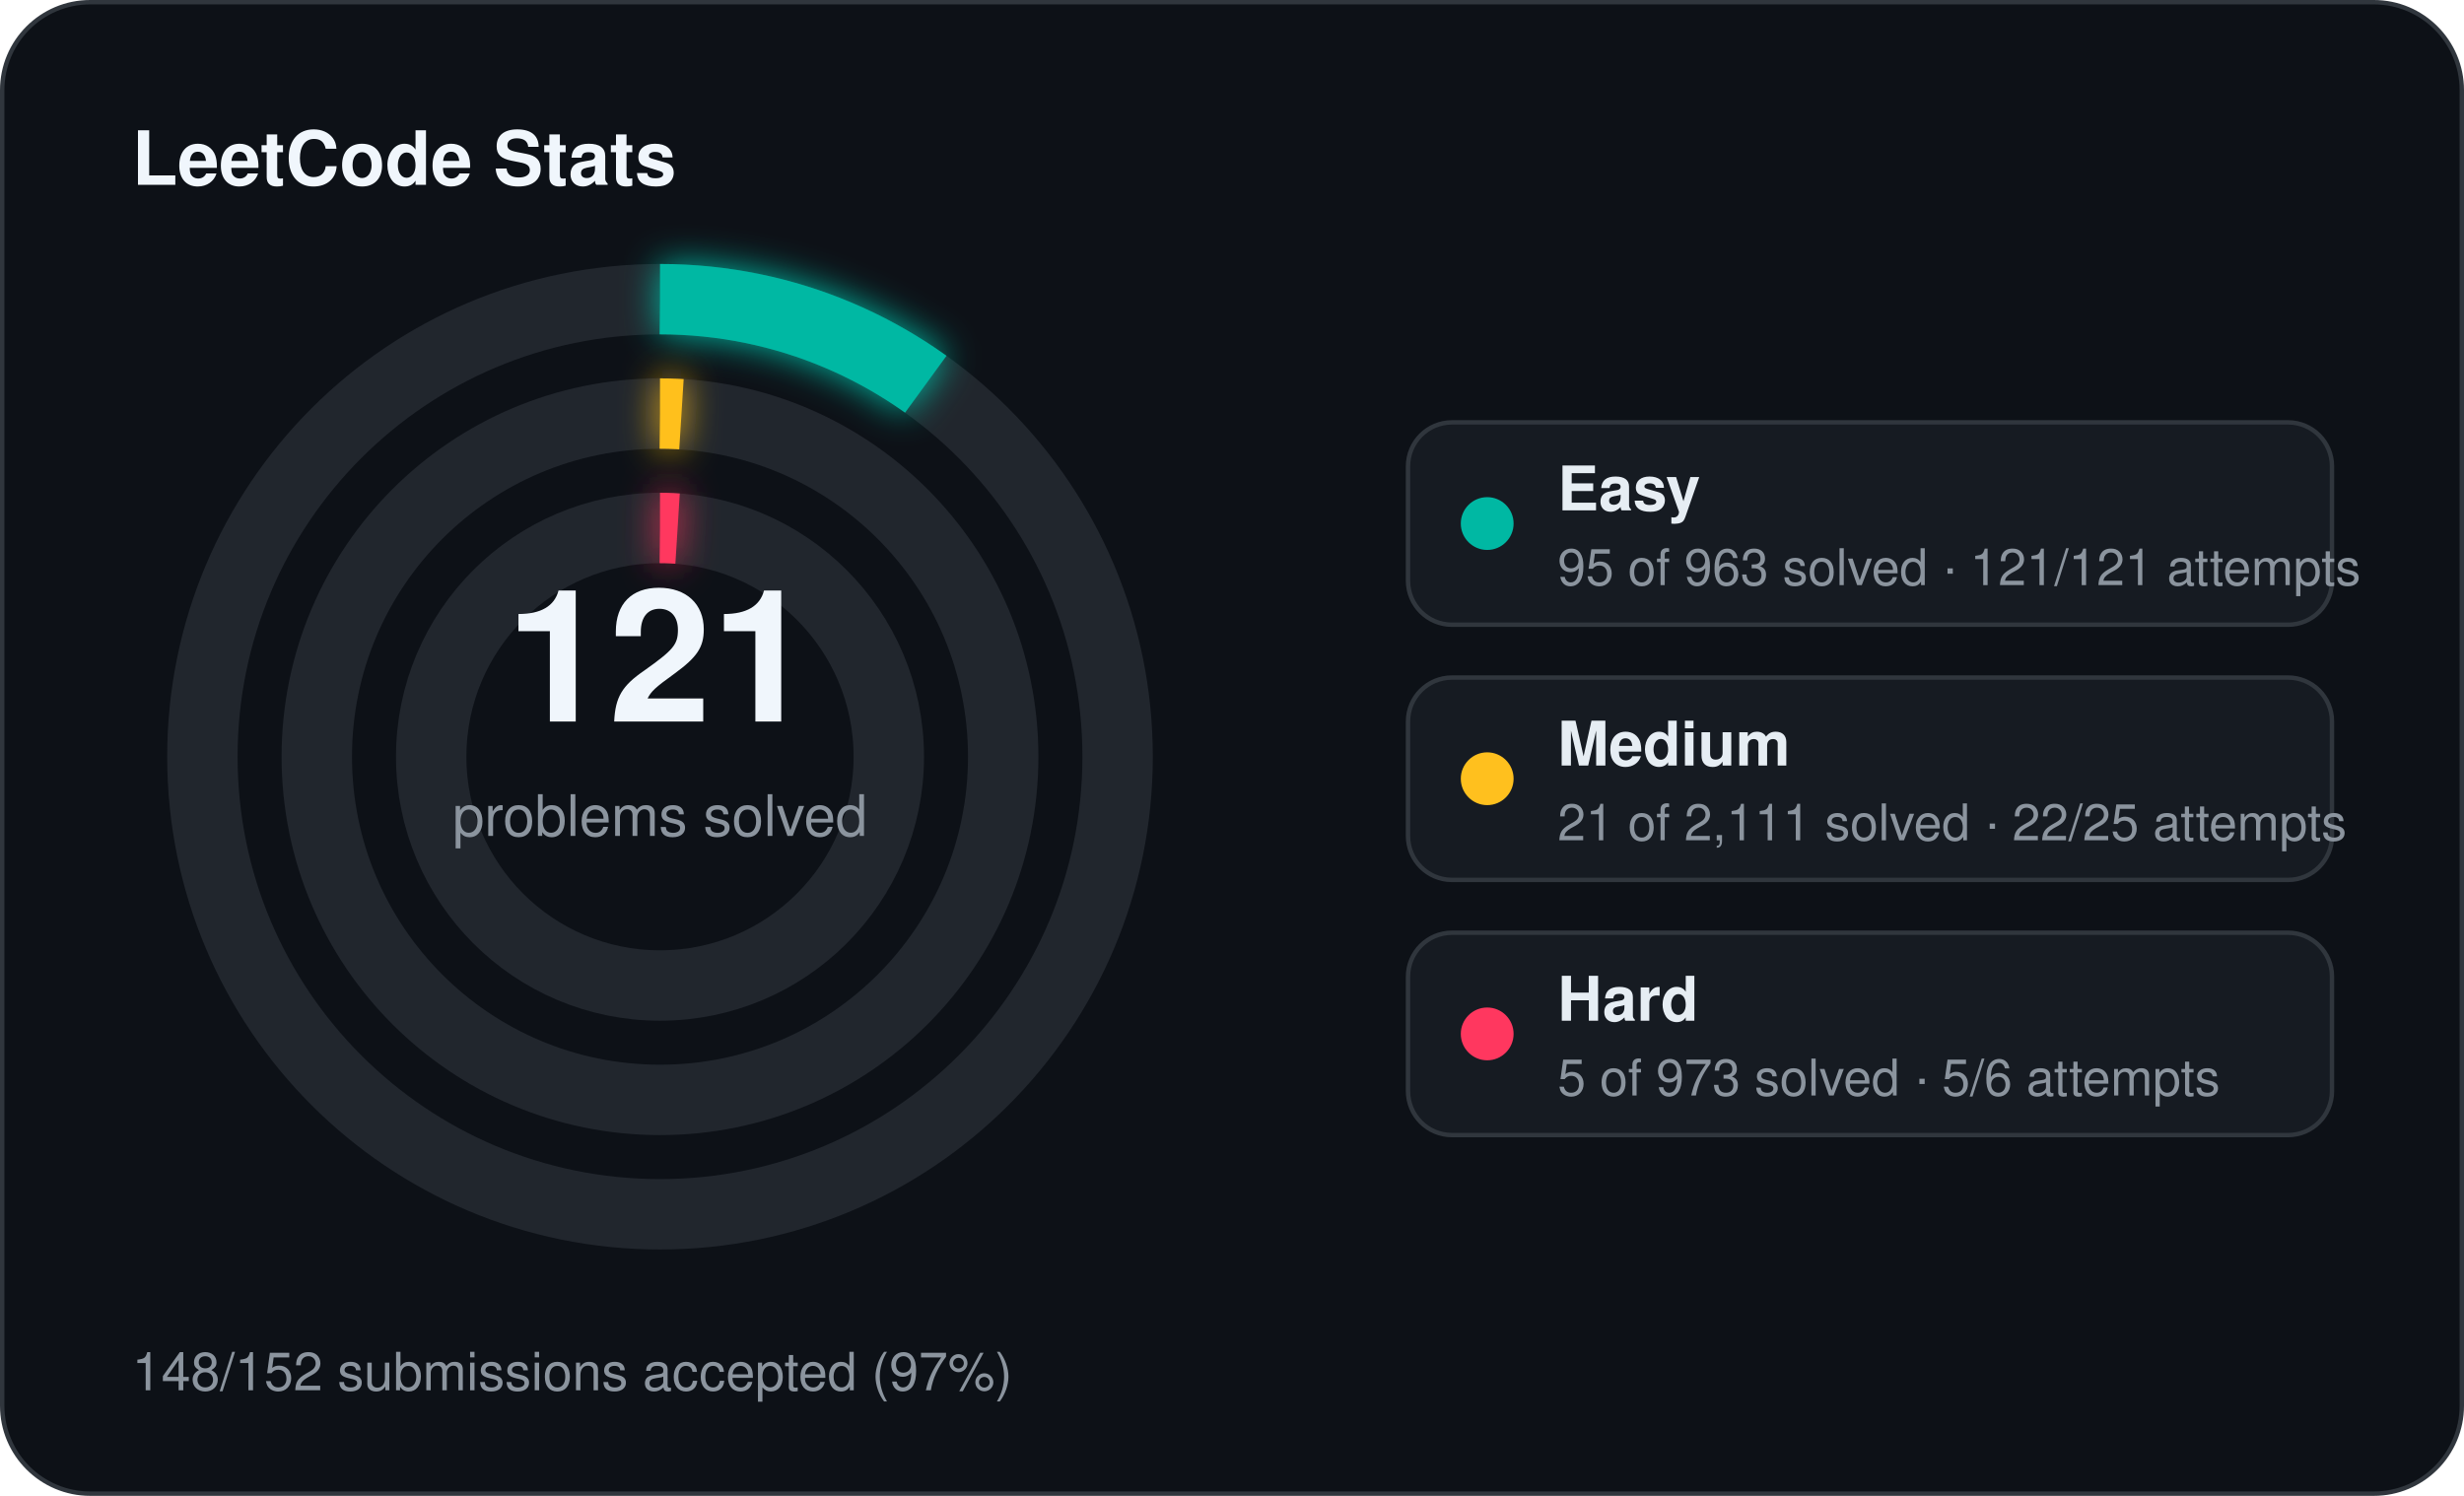
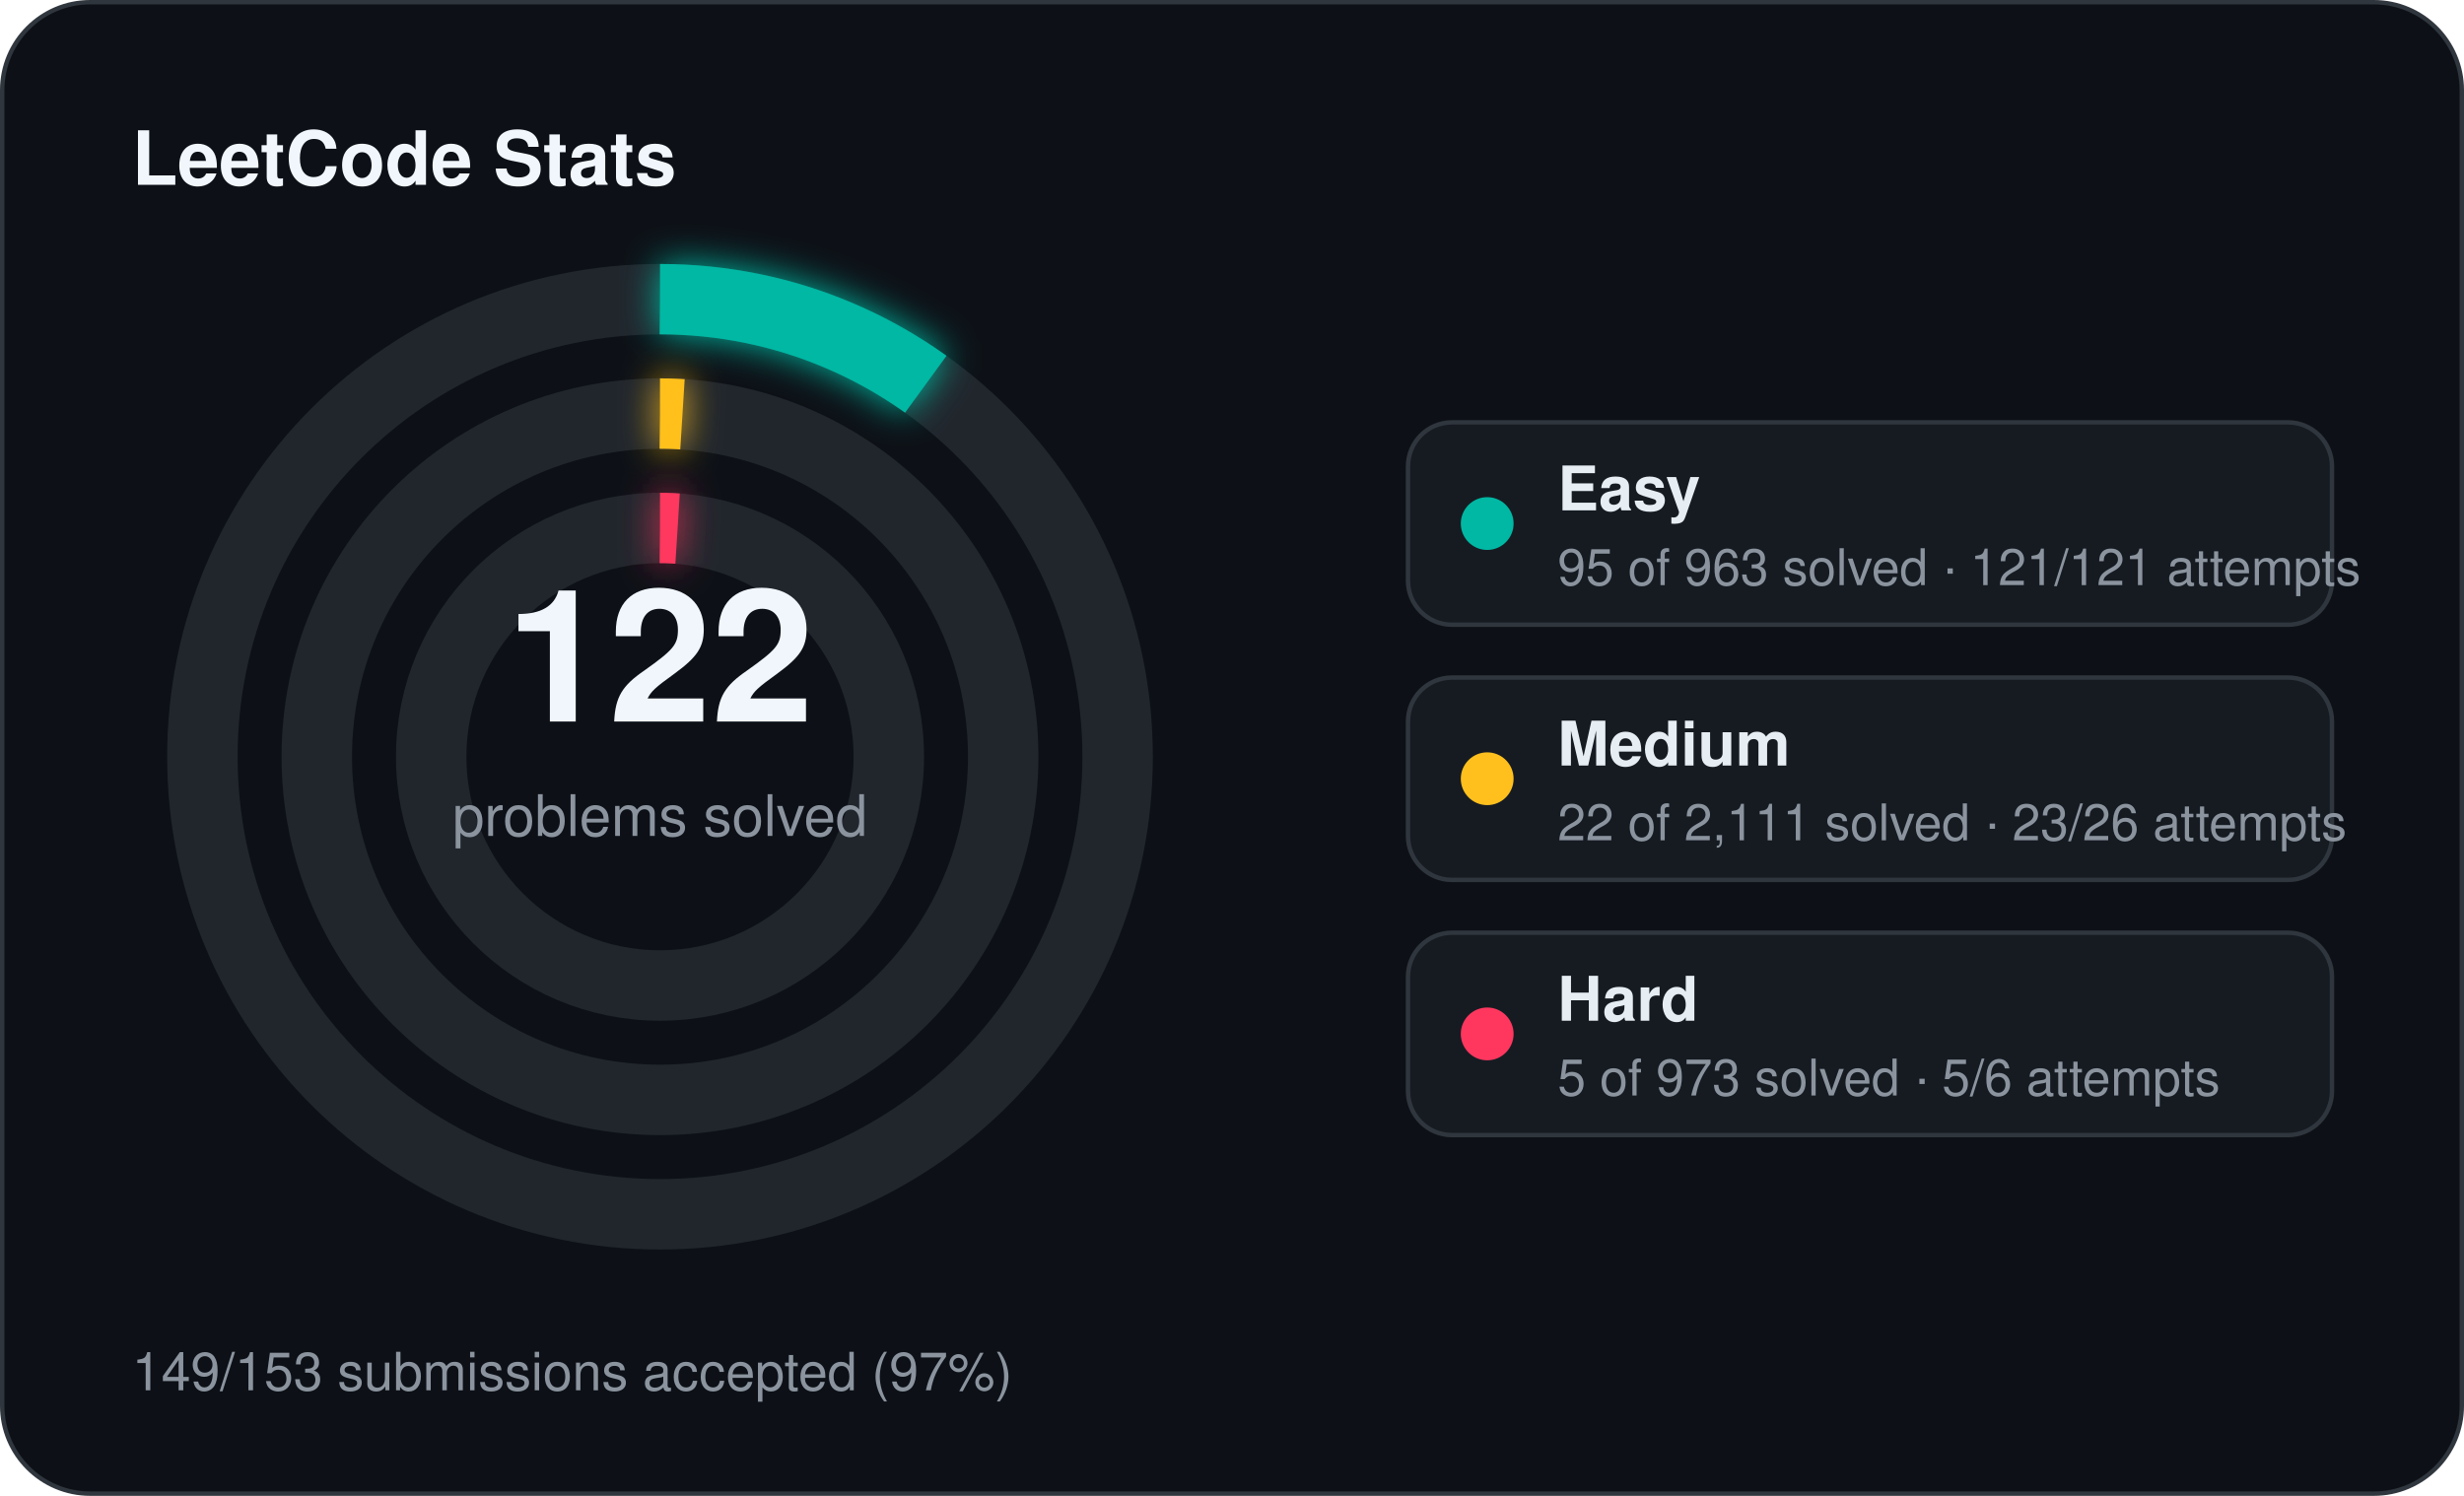
<svg xmlns="http://www.w3.org/2000/svg" width="560" height="340" viewBox="0 0 560 340">
  <defs>
    <filter id="stats-glow" x="-60%" y="-60%" width="220%" height="220%">
      <feGaussianBlur stdDeviation="4" result="blur" />
      <feMerge>
        <feMergeNode in="blur" />
        <feMergeNode in="SourceGraphic" />
      </feMerge>
    </filter>
  </defs>
  <rect x="0.5" y="0.5" width="559" height="339" rx="20" fill="#0d1117" stroke="#30363d" stroke-width="1" />
  <text x="30" y="42" fill="#f0f6fc" font-family="Segoe UI, Helvetica, Arial, sans-serif" font-size="17" font-weight="700">LeetCode Stats</text>
  <circle cx="150" cy="172" r="104" fill="none" stroke="#21262d" stroke-width="16" />
  <circle cx="150" cy="172" r="104" fill="none" stroke="#00b8a3" stroke-width="16" stroke-linecap="butt" stroke-dasharray="64.46 653.45" transform="rotate(-90 150 172)" filter="url(#stats-glow)" />
  <circle cx="150" cy="172" r="78" fill="none" stroke="#21262d" stroke-width="16" />
-   <circle cx="150" cy="172" r="78" fill="none" stroke="#ffc01e" stroke-width="16" stroke-linecap="butt" stroke-dasharray="4.88 490.09" transform="rotate(-90 150 172)" filter="url(#stats-glow)" />
+   <circle cx="150" cy="172" r="78" fill="none" stroke="#ffc01e" stroke-width="16" stroke-linecap="butt" stroke-dasharray="5.11 490.09" transform="rotate(-90 150 172)" filter="url(#stats-glow)" />
  <circle cx="150" cy="172" r="52" fill="none" stroke="#21262d" stroke-width="16" />
  <circle cx="150" cy="172" r="52" fill="none" stroke="#ff375f" stroke-width="16" stroke-linecap="butt" stroke-dasharray="4.00 326.73" transform="rotate(-90 150 172)" filter="url(#stats-glow)" />
-   <text x="150" y="164" text-anchor="middle" fill="#f0f6fc" font-family="Segoe UI, Helvetica, Arial, sans-serif" font-size="42" font-weight="700">121</text>
+   <text x="150" y="164" text-anchor="middle" fill="#f0f6fc" font-family="Segoe UI, Helvetica, Arial, sans-serif" font-size="42" font-weight="700">122</text>
  <text x="150" y="190" text-anchor="middle" fill="#8b949e" font-family="Segoe UI, Helvetica, Arial, sans-serif" font-size="13">problems solved</text>
  <rect x="320" y="96" width="210" height="46" rx="10" fill="#161b22" stroke="#30363d" stroke-width="1" />
  <circle cx="338" cy="119" r="6" fill="#00b8a3" />
  <text x="354" y="116" fill="#e6edf3" font-family="Segoe UI, Helvetica, Arial, sans-serif" font-size="14" font-weight="600">Easy</text>
  <text x="354" y="133" fill="#8b949e" font-family="Segoe UI, Helvetica, Arial, sans-serif" font-size="11.5">95 of 963 solved · 121/121 attempts</text>
  <rect x="320" y="154" width="210" height="46" rx="10" fill="#161b22" stroke="#30363d" stroke-width="1" />
  <circle cx="338" cy="177" r="6" fill="#ffc01e" />
  <text x="354" y="174" fill="#e6edf3" font-family="Segoe UI, Helvetica, Arial, sans-serif" font-size="14" font-weight="600">Medium</text>
-   <text x="354" y="191" fill="#8b949e" font-family="Segoe UI, Helvetica, Arial, sans-serif" font-size="11.5">21 of 2,111 solved · 22/25 attempts</text>
+   <text x="354" y="191" fill="#8b949e" font-family="Segoe UI, Helvetica, Arial, sans-serif" font-size="11.5">22 of 2,111 solved · 23/26 attempts</text>
  <rect x="320" y="212" width="210" height="46" rx="10" fill="#161b22" stroke="#30363d" stroke-width="1" />
  <circle cx="338" cy="235" r="6" fill="#ff375f" />
  <text x="354" y="232" fill="#e6edf3" font-family="Segoe UI, Helvetica, Arial, sans-serif" font-size="14" font-weight="600">Hard</text>
  <text x="354" y="249" fill="#8b949e" font-family="Segoe UI, Helvetica, Arial, sans-serif" font-size="11.5">5 of 973 solved · 5/6 attempts</text>
-   <text x="30" y="316" fill="#8b949e" font-family="Segoe UI, Helvetica, Arial, sans-serif" font-size="12">148/152 submissions accepted (97%)</text>
+   <text x="30" y="316" fill="#8b949e" font-family="Segoe UI, Helvetica, Arial, sans-serif" font-size="12">149/153 submissions accepted (97%)</text>
</svg>
